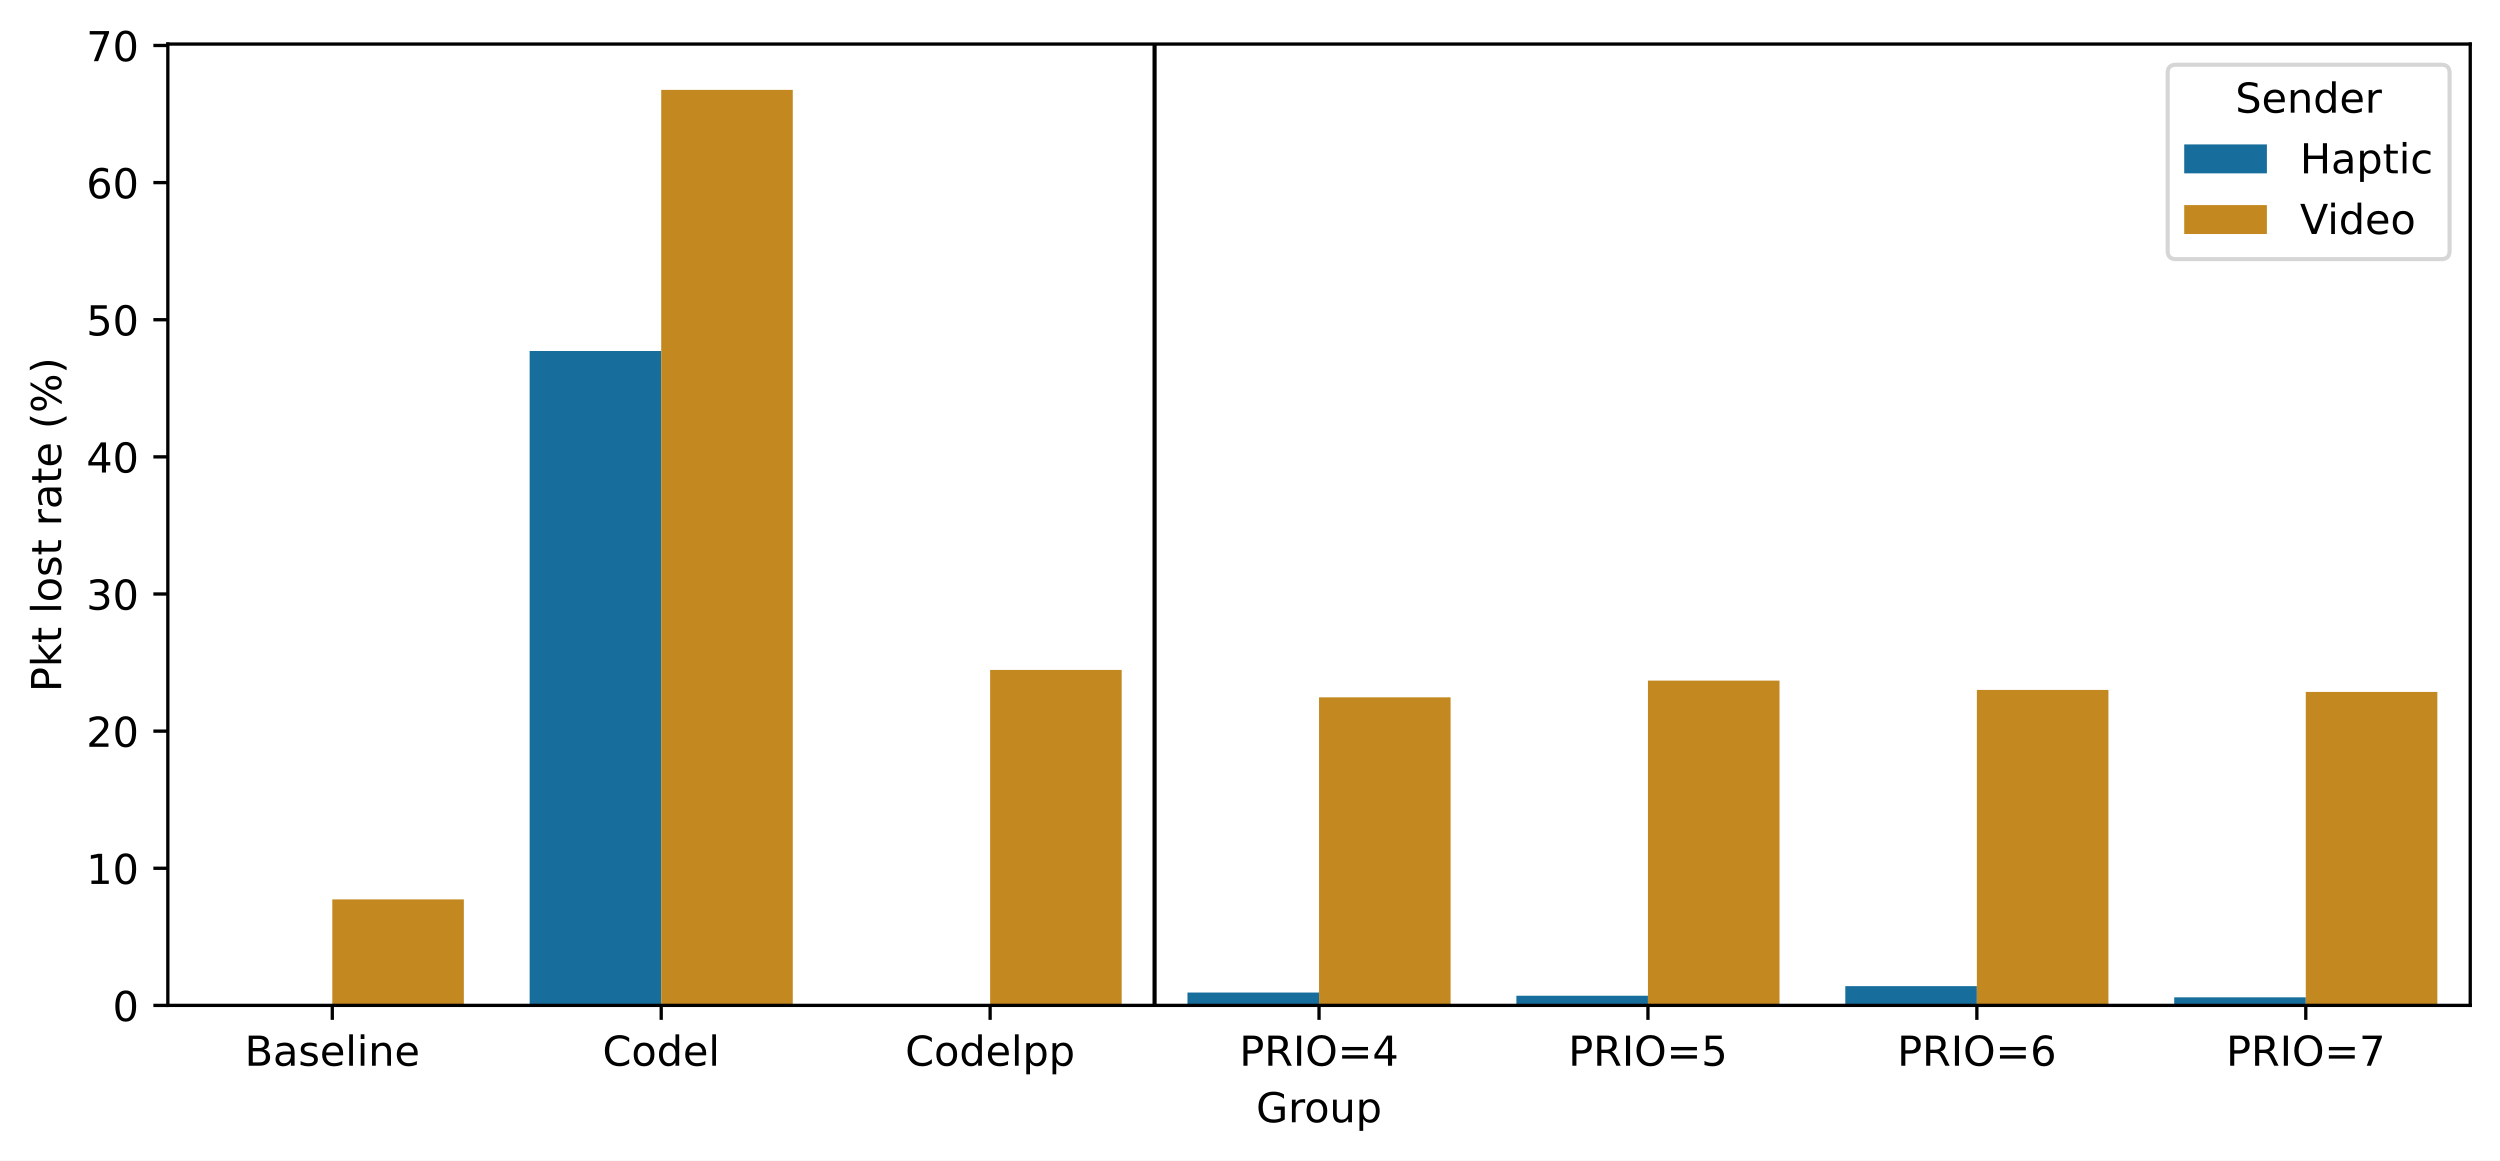
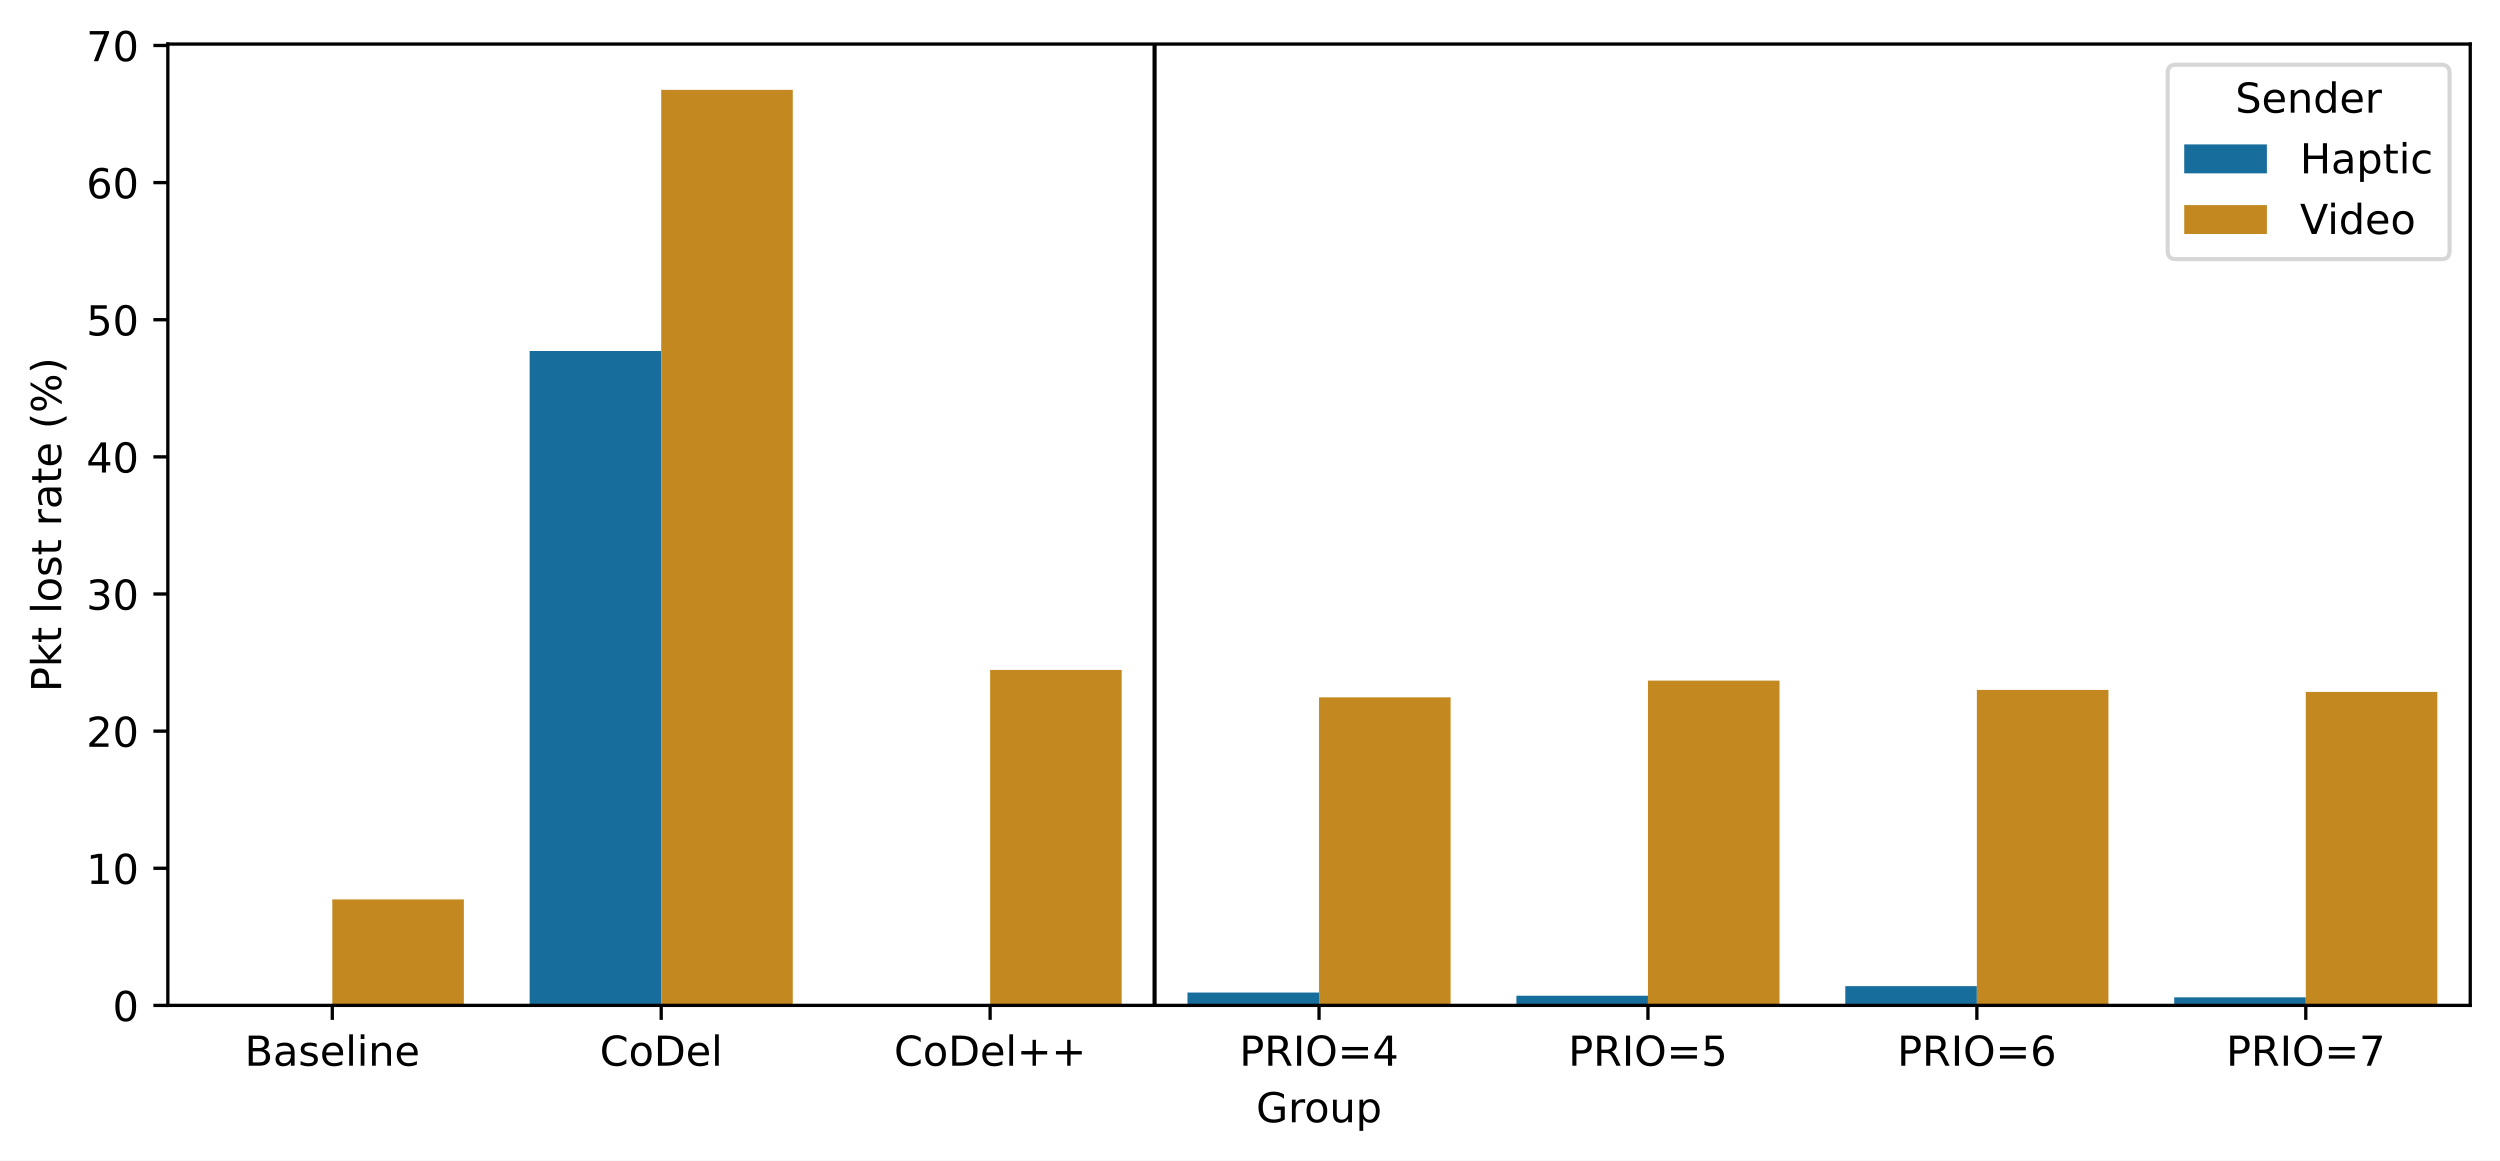
<svg xmlns="http://www.w3.org/2000/svg" xmlns:xlink="http://www.w3.org/1999/xlink" width="604.8pt" height="280.778pt" viewBox="0 0 604.8 280.778" version="1.1">
  <defs>
    <style type="text/css">*{stroke-linejoin: round; stroke-linecap: butt}</style>
  </defs>
  <g id="figure_1">
    <g id="patch_1">
      <path d="M 0 280.778  L 604.8 280.778  L 604.8 0  L 0 0  z " style="fill: #ffffff" />
    </g>
    <g id="axes_1">
      <g id="patch_2">
        <path d="M 40.603 243.222  L 597.6 243.222  L 597.6 10.66  L 40.603 10.66  z " style="fill: #ffffff" />
      </g>
      <g id="patch_3">
-         <path d="M 48.56 243.222  L 80.389 243.222  L 80.389 243.222  L 48.56 243.222  z " clip-path="url(#pc81bc8e329)" style="fill: #176d9c" />
+         <path d="M 48.56 243.222  L 80.389 243.222  L 80.389 243.222  L 48.56 243.222  z " clip-path="url(#p52fc247720)" style="fill: #176d9c" />
      </g>
      <g id="patch_4">
-         <path d="M 128.131 243.222  L 159.96 243.222  L 159.96 84.915  L 128.131 84.915  z " clip-path="url(#pc81bc8e329)" style="fill: #176d9c" />
+         <path d="M 128.131 243.222  L 159.96 243.222  L 159.96 84.915  L 128.131 84.915  z " clip-path="url(#p52fc247720)" style="fill: #176d9c" />
      </g>
      <g id="patch_5">
-         <path d="M 207.702 243.222  L 239.531 243.222  L 239.531 243.222  L 207.702 243.222  z " clip-path="url(#pc81bc8e329)" style="fill: #176d9c" />
+         <path d="M 207.702 243.222  L 239.531 243.222  L 239.531 243.222  L 207.702 243.222  z " clip-path="url(#p52fc247720)" style="fill: #176d9c" />
      </g>
      <g id="patch_6">
-         <path d="M 287.273 243.222  L 319.102 243.222  L 319.102 240.118  L 287.273 240.118  z " clip-path="url(#pc81bc8e329)" style="fill: #176d9c" />
+         <path d="M 287.273 243.222  L 319.102 243.222  L 319.102 240.118  L 287.273 240.118  z " clip-path="url(#p52fc247720)" style="fill: #176d9c" />
      </g>
      <g id="patch_7">
-         <path d="M 366.844 243.222  L 398.673 243.222  L 398.673 240.894  L 366.844 240.894  z " clip-path="url(#pc81bc8e329)" style="fill: #176d9c" />
+         <path d="M 366.844 243.222  L 398.673 243.222  L 398.673 240.894  L 366.844 240.894  z " clip-path="url(#p52fc247720)" style="fill: #176d9c" />
      </g>
      <g id="patch_8">
-         <path d="M 446.415 243.222  L 478.244 243.222  L 478.244 238.566  L 446.415 238.566  z " clip-path="url(#pc81bc8e329)" style="fill: #176d9c" />
+         <path d="M 446.415 243.222  L 478.244 243.222  L 478.244 238.566  L 446.415 238.566  z " clip-path="url(#p52fc247720)" style="fill: #176d9c" />
      </g>
      <g id="patch_9">
-         <path d="M 525.986 243.222  L 557.815 243.222  L 557.815 241.282  L 525.986 241.282  z " clip-path="url(#pc81bc8e329)" style="fill: #176d9c" />
+         <path d="M 525.986 243.222  L 557.815 243.222  L 557.815 241.282  L 525.986 241.282  z " clip-path="url(#p52fc247720)" style="fill: #176d9c" />
      </g>
      <g id="patch_10">
-         <path d="M 80.389 243.222  L 112.217 243.222  L 112.217 217.581  L 80.389 217.581  z " clip-path="url(#pc81bc8e329)" style="fill: #c38820" />
+         <path d="M 80.389 243.222  L 112.217 243.222  L 112.217 217.581  L 80.389 217.581  z " clip-path="url(#p52fc247720)" style="fill: #c38820" />
      </g>
      <g id="patch_11">
-         <path d="M 159.96 243.222  L 191.788 243.222  L 191.788 21.734  L 159.96 21.734  z " clip-path="url(#pc81bc8e329)" style="fill: #c38820" />
+         <path d="M 159.96 243.222  L 191.788 243.222  L 191.788 21.734  L 159.96 21.734  z " clip-path="url(#p52fc247720)" style="fill: #c38820" />
      </g>
      <g id="patch_12">
-         <path d="M 239.531 243.222  L 271.359 243.222  L 271.359 162.063  L 239.531 162.063  z " clip-path="url(#pc81bc8e329)" style="fill: #c38820" />
+         <path d="M 239.531 243.222  L 271.359 243.222  L 271.359 162.063  L 239.531 162.063  z " clip-path="url(#p52fc247720)" style="fill: #c38820" />
      </g>
      <g id="patch_13">
-         <path d="M 319.102 243.222  L 350.93 243.222  L 350.93 168.692  L 319.102 168.692  z " clip-path="url(#pc81bc8e329)" style="fill: #c38820" />
+         <path d="M 319.102 243.222  L 350.93 243.222  L 350.93 168.692  L 319.102 168.692  z " clip-path="url(#p52fc247720)" style="fill: #c38820" />
      </g>
      <g id="patch_14">
-         <path d="M 398.673 243.222  L 430.501 243.222  L 430.501 164.65  L 398.673 164.65  z " clip-path="url(#pc81bc8e329)" style="fill: #c38820" />
+         <path d="M 398.673 243.222  L 430.501 243.222  L 430.501 164.65  L 398.673 164.65  z " clip-path="url(#p52fc247720)" style="fill: #c38820" />
      </g>
      <g id="patch_15">
-         <path d="M 478.244 243.222  L 510.072 243.222  L 510.072 166.914  L 478.244 166.914  z " clip-path="url(#pc81bc8e329)" style="fill: #c38820" />
+         <path d="M 478.244 243.222  L 510.072 243.222  L 510.072 166.914  L 478.244 166.914  z " clip-path="url(#p52fc247720)" style="fill: #c38820" />
      </g>
      <g id="patch_16">
-         <path d="M 557.815 243.222  L 589.643 243.222  L 589.643 167.399  L 557.815 167.399  z " clip-path="url(#pc81bc8e329)" style="fill: #c38820" />
+         <path d="M 557.815 243.222  L 589.643 243.222  L 589.643 167.399  L 557.815 167.399  z " clip-path="url(#p52fc247720)" style="fill: #c38820" />
      </g>
      <g id="matplotlib.axis_1">
        <g id="xtick_1">
          <g id="line2d_1">
            <defs>
-               <path id="me9b551ee35" d="M 0 0  L 0 3.5  " style="stroke: #000000; stroke-width: 0.8" />
-             </defs>
-             <g>
-               <use xlink:href="#me9b551ee35" x="80.389" y="243.222" style="stroke: #000000; stroke-width: 0.8" />
+               <path id="m5965ea7772" d="M 0 0  L 0 3.5  " style="stroke: #000000; stroke-width: 0.8" />
+             </defs>
+             <g>
+               <use xlink:href="#m5965ea7772" x="80.389" y="243.222" style="stroke: #000000; stroke-width: 0.8" />
            </g>
          </g>
          <g id="text_1">
            <g transform="translate(59.1894 257.8201) scale(0.1 -0.1)">
              <defs>
                <path id="DejaVuSans-42" d="M 1259 2228  L 1259 519  L 2272 519  Q 2781 519 3026 730  Q 3272 941 3272 1375  Q 3272 1813 3026 2020  Q 2781 2228 2272 2228  L 1259 2228  z M 1259 4147  L 1259 2741  L 2194 2741  Q 2656 2741 2882 2914  Q 3109 3088 3109 3444  Q 3109 3797 2882 3972  Q 2656 4147 2194 4147  L 1259 4147  z M 628 4666  L 2241 4666  Q 2963 4666 3353 4366  Q 3744 4066 3744 3513  Q 3744 3084 3544 2831  Q 3344 2578 2956 2516  Q 3422 2416 3680 2098  Q 3938 1781 3938 1306  Q 3938 681 3513 340  Q 3088 0 2303 0  L 628 0  L 628 4666  z " transform="scale(0.015625)" />
                <path id="DejaVuSans-61" d="M 2194 1759  Q 1497 1759 1228 1600  Q 959 1441 959 1056  Q 959 750 1161 570  Q 1363 391 1709 391  Q 2188 391 2477 730  Q 2766 1069 2766 1631  L 2766 1759  L 2194 1759  z M 3341 1997  L 3341 0  L 2766 0  L 2766 531  Q 2569 213 2275 61  Q 1981 -91 1556 -91  Q 1019 -91 701 211  Q 384 513 384 1019  Q 384 1609 779 1909  Q 1175 2209 1959 2209  L 2766 2209  L 2766 2266  Q 2766 2663 2505 2880  Q 2244 3097 1772 3097  Q 1472 3097 1187 3025  Q 903 2953 641 2809  L 641 3341  Q 956 3463 1253 3523  Q 1550 3584 1831 3584  Q 2591 3584 2966 3190  Q 3341 2797 3341 1997  z " transform="scale(0.015625)" />
                <path id="DejaVuSans-73" d="M 2834 3397  L 2834 2853  Q 2591 2978 2328 3040  Q 2066 3103 1784 3103  Q 1356 3103 1142 2972  Q 928 2841 928 2578  Q 928 2378 1081 2264  Q 1234 2150 1697 2047  L 1894 2003  Q 2506 1872 2764 1633  Q 3022 1394 3022 966  Q 3022 478 2636 193  Q 2250 -91 1575 -91  Q 1294 -91 989 -36  Q 684 19 347 128  L 347 722  Q 666 556 975 473  Q 1284 391 1588 391  Q 1994 391 2212 530  Q 2431 669 2431 922  Q 2431 1156 2273 1281  Q 2116 1406 1581 1522  L 1381 1569  Q 847 1681 609 1914  Q 372 2147 372 2553  Q 372 3047 722 3315  Q 1072 3584 1716 3584  Q 2034 3584 2315 3537  Q 2597 3491 2834 3397  z " transform="scale(0.015625)" />
                <path id="DejaVuSans-65" d="M 3597 1894  L 3597 1613  L 953 1613  Q 991 1019 1311 708  Q 1631 397 2203 397  Q 2534 397 2845 478  Q 3156 559 3463 722  L 3463 178  Q 3153 47 2828 -22  Q 2503 -91 2169 -91  Q 1331 -91 842 396  Q 353 884 353 1716  Q 353 2575 817 3079  Q 1281 3584 2069 3584  Q 2775 3584 3186 3129  Q 3597 2675 3597 1894  z M 3022 2063  Q 3016 2534 2758 2815  Q 2500 3097 2075 3097  Q 1594 3097 1305 2825  Q 1016 2553 972 2059  L 3022 2063  z " transform="scale(0.015625)" />
                <path id="DejaVuSans-6c" d="M 603 4863  L 1178 4863  L 1178 0  L 603 0  L 603 4863  z " transform="scale(0.015625)" />
                <path id="DejaVuSans-69" d="M 603 3500  L 1178 3500  L 1178 0  L 603 0  L 603 3500  z M 603 4863  L 1178 4863  L 1178 4134  L 603 4134  L 603 4863  z " transform="scale(0.015625)" />
                <path id="DejaVuSans-6e" d="M 3513 2113  L 3513 0  L 2938 0  L 2938 2094  Q 2938 2591 2744 2837  Q 2550 3084 2163 3084  Q 1697 3084 1428 2787  Q 1159 2491 1159 1978  L 1159 0  L 581 0  L 581 3500  L 1159 3500  L 1159 2956  Q 1366 3272 1645 3428  Q 1925 3584 2291 3584  Q 2894 3584 3203 3211  Q 3513 2838 3513 2113  z " transform="scale(0.015625)" />
              </defs>
              <use xlink:href="#DejaVuSans-42" />
              <use xlink:href="#DejaVuSans-61" x="68.604" />
              <use xlink:href="#DejaVuSans-73" x="129.883" />
              <use xlink:href="#DejaVuSans-65" x="181.982" />
              <use xlink:href="#DejaVuSans-6c" x="243.506" />
              <use xlink:href="#DejaVuSans-69" x="271.289" />
              <use xlink:href="#DejaVuSans-6e" x="299.072" />
              <use xlink:href="#DejaVuSans-65" x="362.451" />
            </g>
          </g>
        </g>
        <g id="xtick_2">
          <g id="line2d_2">
            <g>
-               <use xlink:href="#me9b551ee35" x="159.96" y="243.222" style="stroke: #000000; stroke-width: 0.8" />
+               <use xlink:href="#m5965ea7772" x="159.96" y="243.222" style="stroke: #000000; stroke-width: 0.8" />
            </g>
          </g>
          <g id="text_2">
-             <g transform="translate(145.769 257.8201) scale(0.1 -0.1)">
+             <g transform="translate(145.0932 257.8201) scale(0.1 -0.1)">
              <defs>
                <path id="DejaVuSans-43" d="M 4122 4306  L 4122 3641  Q 3803 3938 3442 4084  Q 3081 4231 2675 4231  Q 1875 4231 1450 3742  Q 1025 3253 1025 2328  Q 1025 1406 1450 917  Q 1875 428 2675 428  Q 3081 428 3442 575  Q 3803 722 4122 1019  L 4122 359  Q 3791 134 3420 21  Q 3050 -91 2638 -91  Q 1578 -91 968 557  Q 359 1206 359 2328  Q 359 3453 968 4101  Q 1578 4750 2638 4750  Q 3056 4750 3426 4639  Q 3797 4528 4122 4306  z " transform="scale(0.015625)" />
                <path id="DejaVuSans-6f" d="M 1959 3097  Q 1497 3097 1228 2736  Q 959 2375 959 1747  Q 959 1119 1226 758  Q 1494 397 1959 397  Q 2419 397 2687 759  Q 2956 1122 2956 1747  Q 2956 2369 2687 2733  Q 2419 3097 1959 3097  z M 1959 3584  Q 2709 3584 3137 3096  Q 3566 2609 3566 1747  Q 3566 888 3137 398  Q 2709 -91 1959 -91  Q 1206 -91 779 398  Q 353 888 353 1747  Q 353 2609 779 3096  Q 1206 3584 1959 3584  z " transform="scale(0.015625)" />
-                 <path id="DejaVuSans-64" d="M 2906 2969  L 2906 4863  L 3481 4863  L 3481 0  L 2906 0  L 2906 525  Q 2725 213 2448 61  Q 2172 -91 1784 -91  Q 1150 -91 751 415  Q 353 922 353 1747  Q 353 2572 751 3078  Q 1150 3584 1784 3584  Q 2172 3584 2448 3432  Q 2725 3281 2906 2969  z M 947 1747  Q 947 1113 1208 752  Q 1469 391 1925 391  Q 2381 391 2643 752  Q 2906 1113 2906 1747  Q 2906 2381 2643 2742  Q 2381 3103 1925 3103  Q 1469 3103 1208 2742  Q 947 2381 947 1747  z " transform="scale(0.015625)" />
+                 <path id="DejaVuSans-44" d="M 1259 4147  L 1259 519  L 2022 519  Q 2988 519 3436 956  Q 3884 1394 3884 2338  Q 3884 3275 3436 3711  Q 2988 4147 2022 4147  L 1259 4147  z M 628 4666  L 1925 4666  Q 3281 4666 3915 4102  Q 4550 3538 4550 2338  Q 4550 1131 3912 565  Q 3275 0 1925 0  L 628 0  L 628 4666  z " transform="scale(0.015625)" />
              </defs>
              <use xlink:href="#DejaVuSans-43" />
              <use xlink:href="#DejaVuSans-6f" x="69.824" />
-               <use xlink:href="#DejaVuSans-64" x="131.006" />
-               <use xlink:href="#DejaVuSans-65" x="194.482" />
-               <use xlink:href="#DejaVuSans-6c" x="256.006" />
+               <use xlink:href="#DejaVuSans-44" x="131.006" />
+               <use xlink:href="#DejaVuSans-65" x="208.008" />
+               <use xlink:href="#DejaVuSans-6c" x="269.531" />
            </g>
          </g>
        </g>
        <g id="xtick_3">
          <g id="line2d_3">
            <g>
-               <use xlink:href="#me9b551ee35" x="239.531" y="243.222" style="stroke: #000000; stroke-width: 0.8" />
+               <use xlink:href="#m5965ea7772" x="239.531" y="243.222" style="stroke: #000000; stroke-width: 0.8" />
            </g>
          </g>
          <g id="text_3">
-             <g transform="translate(218.9915 257.8201) scale(0.1 -0.1)">
-               <defs>
-                 <path id="DejaVuSans-70" d="M 1159 525  L 1159 -1331  L 581 -1331  L 581 3500  L 1159 3500  L 1159 2969  Q 1341 3281 1617 3432  Q 1894 3584 2278 3584  Q 2916 3584 3314 3078  Q 3713 2572 3713 1747  Q 3713 922 3314 415  Q 2916 -91 2278 -91  Q 1894 -91 1617 61  Q 1341 213 1159 525  z M 3116 1747  Q 3116 2381 2855 2742  Q 2594 3103 2138 3103  Q 1681 3103 1420 2742  Q 1159 2381 1159 1747  Q 1159 1113 1420 752  Q 1681 391 2138 391  Q 2594 391 2855 752  Q 3116 1113 3116 1747  z " transform="scale(0.015625)" />
+             <g transform="translate(216.2845 257.8201) scale(0.1 -0.1)">
+               <defs>
+                 <path id="DejaVuSans-2b" d="M 2944 4013  L 2944 2272  L 4684 2272  L 4684 1741  L 2944 1741  L 2944 0  L 2419 0  L 2419 1741  L 678 1741  L 678 2272  L 2419 2272  L 2419 4013  L 2944 4013  z " transform="scale(0.015625)" />
              </defs>
              <use xlink:href="#DejaVuSans-43" />
              <use xlink:href="#DejaVuSans-6f" x="69.824" />
-               <use xlink:href="#DejaVuSans-64" x="131.006" />
-               <use xlink:href="#DejaVuSans-65" x="194.482" />
-               <use xlink:href="#DejaVuSans-6c" x="256.006" />
-               <use xlink:href="#DejaVuSans-70" x="283.789" />
-               <use xlink:href="#DejaVuSans-70" x="347.266" />
+               <use xlink:href="#DejaVuSans-44" x="131.006" />
+               <use xlink:href="#DejaVuSans-65" x="208.008" />
+               <use xlink:href="#DejaVuSans-6c" x="269.531" />
+               <use xlink:href="#DejaVuSans-2b" x="297.314" />
+               <use xlink:href="#DejaVuSans-2b" x="381.104" />
            </g>
          </g>
        </g>
        <g id="xtick_4">
          <g id="line2d_4">
            <g>
-               <use xlink:href="#me9b551ee35" x="319.102" y="243.222" style="stroke: #000000; stroke-width: 0.8" />
+               <use xlink:href="#m5965ea7772" x="319.102" y="243.222" style="stroke: #000000; stroke-width: 0.8" />
            </g>
          </g>
          <g id="text_4">
            <g transform="translate(299.8305 257.8201) scale(0.1 -0.1)">
              <defs>
                <path id="DejaVuSans-50" d="M 1259 4147  L 1259 2394  L 2053 2394  Q 2494 2394 2734 2622  Q 2975 2850 2975 3272  Q 2975 3691 2734 3919  Q 2494 4147 2053 4147  L 1259 4147  z M 628 4666  L 2053 4666  Q 2838 4666 3239 4311  Q 3641 3956 3641 3272  Q 3641 2581 3239 2228  Q 2838 1875 2053 1875  L 1259 1875  L 1259 0  L 628 0  L 628 4666  z " transform="scale(0.015625)" />
                <path id="DejaVuSans-52" d="M 2841 2188  Q 3044 2119 3236 1894  Q 3428 1669 3622 1275  L 4263 0  L 3584 0  L 2988 1197  Q 2756 1666 2539 1819  Q 2322 1972 1947 1972  L 1259 1972  L 1259 0  L 628 0  L 628 4666  L 2053 4666  Q 2853 4666 3247 4331  Q 3641 3997 3641 3322  Q 3641 2881 3436 2590  Q 3231 2300 2841 2188  z M 1259 4147  L 1259 2491  L 2053 2491  Q 2509 2491 2742 2702  Q 2975 2913 2975 3322  Q 2975 3731 2742 3939  Q 2509 4147 2053 4147  L 1259 4147  z " transform="scale(0.015625)" />
                <path id="DejaVuSans-49" d="M 628 4666  L 1259 4666  L 1259 0  L 628 0  L 628 4666  z " transform="scale(0.015625)" />
                <path id="DejaVuSans-4f" d="M 2522 4238  Q 1834 4238 1429 3725  Q 1025 3213 1025 2328  Q 1025 1447 1429 934  Q 1834 422 2522 422  Q 3209 422 3611 934  Q 4013 1447 4013 2328  Q 4013 3213 3611 3725  Q 3209 4238 2522 4238  z M 2522 4750  Q 3503 4750 4090 4092  Q 4678 3434 4678 2328  Q 4678 1225 4090 567  Q 3503 -91 2522 -91  Q 1538 -91 948 565  Q 359 1222 359 2328  Q 359 3434 948 4092  Q 1538 4750 2522 4750  z " transform="scale(0.015625)" />
                <path id="DejaVuSans-3d" d="M 678 2906  L 4684 2906  L 4684 2381  L 678 2381  L 678 2906  z M 678 1631  L 4684 1631  L 4684 1100  L 678 1100  L 678 1631  z " transform="scale(0.015625)" />
                <path id="DejaVuSans-34" d="M 2419 4116  L 825 1625  L 2419 1625  L 2419 4116  z M 2253 4666  L 3047 4666  L 3047 1625  L 3713 1625  L 3713 1100  L 3047 1100  L 3047 0  L 2419 0  L 2419 1100  L 313 1100  L 313 1709  L 2253 4666  z " transform="scale(0.015625)" />
              </defs>
              <use xlink:href="#DejaVuSans-50" />
              <use xlink:href="#DejaVuSans-52" x="60.303" />
              <use xlink:href="#DejaVuSans-49" x="129.785" />
              <use xlink:href="#DejaVuSans-4f" x="159.277" />
              <use xlink:href="#DejaVuSans-3d" x="237.988" />
              <use xlink:href="#DejaVuSans-34" x="321.777" />
            </g>
          </g>
        </g>
        <g id="xtick_5">
          <g id="line2d_5">
            <g>
-               <use xlink:href="#me9b551ee35" x="398.673" y="243.222" style="stroke: #000000; stroke-width: 0.8" />
+               <use xlink:href="#m5965ea7772" x="398.673" y="243.222" style="stroke: #000000; stroke-width: 0.8" />
            </g>
          </g>
          <g id="text_5">
            <g transform="translate(379.4015 257.8201) scale(0.1 -0.1)">
              <defs>
                <path id="DejaVuSans-35" d="M 691 4666  L 3169 4666  L 3169 4134  L 1269 4134  L 1269 2991  Q 1406 3038 1543 3061  Q 1681 3084 1819 3084  Q 2600 3084 3056 2656  Q 3513 2228 3513 1497  Q 3513 744 3044 326  Q 2575 -91 1722 -91  Q 1428 -91 1123 -41  Q 819 9 494 109  L 494 744  Q 775 591 1075 516  Q 1375 441 1709 441  Q 2250 441 2565 725  Q 2881 1009 2881 1497  Q 2881 1984 2565 2268  Q 2250 2553 1709 2553  Q 1456 2553 1204 2497  Q 953 2441 691 2322  L 691 4666  z " transform="scale(0.015625)" />
              </defs>
              <use xlink:href="#DejaVuSans-50" />
              <use xlink:href="#DejaVuSans-52" x="60.303" />
              <use xlink:href="#DejaVuSans-49" x="129.785" />
              <use xlink:href="#DejaVuSans-4f" x="159.277" />
              <use xlink:href="#DejaVuSans-3d" x="237.988" />
              <use xlink:href="#DejaVuSans-35" x="321.777" />
            </g>
          </g>
        </g>
        <g id="xtick_6">
          <g id="line2d_6">
            <g>
-               <use xlink:href="#me9b551ee35" x="478.244" y="243.222" style="stroke: #000000; stroke-width: 0.8" />
+               <use xlink:href="#m5965ea7772" x="478.244" y="243.222" style="stroke: #000000; stroke-width: 0.8" />
            </g>
          </g>
          <g id="text_6">
            <g transform="translate(458.9724 257.8201) scale(0.1 -0.1)">
              <defs>
                <path id="DejaVuSans-36" d="M 2113 2584  Q 1688 2584 1439 2293  Q 1191 2003 1191 1497  Q 1191 994 1439 701  Q 1688 409 2113 409  Q 2538 409 2786 701  Q 3034 994 3034 1497  Q 3034 2003 2786 2293  Q 2538 2584 2113 2584  z M 3366 4563  L 3366 3988  Q 3128 4100 2886 4159  Q 2644 4219 2406 4219  Q 1781 4219 1451 3797  Q 1122 3375 1075 2522  Q 1259 2794 1537 2939  Q 1816 3084 2150 3084  Q 2853 3084 3261 2657  Q 3669 2231 3669 1497  Q 3669 778 3244 343  Q 2819 -91 2113 -91  Q 1303 -91 875 529  Q 447 1150 447 2328  Q 447 3434 972 4092  Q 1497 4750 2381 4750  Q 2619 4750 2861 4703  Q 3103 4656 3366 4563  z " transform="scale(0.015625)" />
              </defs>
              <use xlink:href="#DejaVuSans-50" />
              <use xlink:href="#DejaVuSans-52" x="60.303" />
              <use xlink:href="#DejaVuSans-49" x="129.785" />
              <use xlink:href="#DejaVuSans-4f" x="159.277" />
              <use xlink:href="#DejaVuSans-3d" x="237.988" />
              <use xlink:href="#DejaVuSans-36" x="321.777" />
            </g>
          </g>
        </g>
        <g id="xtick_7">
          <g id="line2d_7">
            <g>
-               <use xlink:href="#me9b551ee35" x="557.815" y="243.222" style="stroke: #000000; stroke-width: 0.8" />
+               <use xlink:href="#m5965ea7772" x="557.815" y="243.222" style="stroke: #000000; stroke-width: 0.8" />
            </g>
          </g>
          <g id="text_7">
            <g transform="translate(538.5434 257.8201) scale(0.1 -0.1)">
              <defs>
                <path id="DejaVuSans-37" d="M 525 4666  L 3525 4666  L 3525 4397  L 1831 0  L 1172 0  L 2766 4134  L 525 4134  L 525 4666  z " transform="scale(0.015625)" />
              </defs>
              <use xlink:href="#DejaVuSans-50" />
              <use xlink:href="#DejaVuSans-52" x="60.303" />
              <use xlink:href="#DejaVuSans-49" x="129.785" />
              <use xlink:href="#DejaVuSans-4f" x="159.277" />
              <use xlink:href="#DejaVuSans-3d" x="237.988" />
              <use xlink:href="#DejaVuSans-37" x="321.777" />
            </g>
          </g>
        </g>
        <g id="text_8">
          <g transform="translate(303.882 271.4982) scale(0.1 -0.1)">
            <defs>
              <path id="DejaVuSans-47" d="M 3809 666  L 3809 1919  L 2778 1919  L 2778 2438  L 4434 2438  L 4434 434  Q 4069 175 3628 42  Q 3188 -91 2688 -91  Q 1594 -91 976 548  Q 359 1188 359 2328  Q 359 3472 976 4111  Q 1594 4750 2688 4750  Q 3144 4750 3555 4637  Q 3966 4525 4313 4306  L 4313 3634  Q 3963 3931 3569 4081  Q 3175 4231 2741 4231  Q 1884 4231 1454 3753  Q 1025 3275 1025 2328  Q 1025 1384 1454 906  Q 1884 428 2741 428  Q 3075 428 3337 486  Q 3600 544 3809 666  z " transform="scale(0.015625)" />
              <path id="DejaVuSans-72" d="M 2631 2963  Q 2534 3019 2420 3045  Q 2306 3072 2169 3072  Q 1681 3072 1420 2755  Q 1159 2438 1159 1844  L 1159 0  L 581 0  L 581 3500  L 1159 3500  L 1159 2956  Q 1341 3275 1631 3429  Q 1922 3584 2338 3584  Q 2397 3584 2469 3576  Q 2541 3569 2628 3553  L 2631 2963  z " transform="scale(0.015625)" />
              <path id="DejaVuSans-75" d="M 544 1381  L 544 3500  L 1119 3500  L 1119 1403  Q 1119 906 1312 657  Q 1506 409 1894 409  Q 2359 409 2629 706  Q 2900 1003 2900 1516  L 2900 3500  L 3475 3500  L 3475 0  L 2900 0  L 2900 538  Q 2691 219 2414 64  Q 2138 -91 1772 -91  Q 1169 -91 856 284  Q 544 659 544 1381  z M 1991 3584  L 1991 3584  z " transform="scale(0.015625)" />
+               <path id="DejaVuSans-70" d="M 1159 525  L 1159 -1331  L 581 -1331  L 581 3500  L 1159 3500  L 1159 2969  Q 1341 3281 1617 3432  Q 1894 3584 2278 3584  Q 2916 3584 3314 3078  Q 3713 2572 3713 1747  Q 3713 922 3314 415  Q 2916 -91 2278 -91  Q 1894 -91 1617 61  Q 1341 213 1159 525  z M 3116 1747  Q 3116 2381 2855 2742  Q 2594 3103 2138 3103  Q 1681 3103 1420 2742  Q 1159 2381 1159 1747  Q 1159 1113 1420 752  Q 1681 391 2138 391  Q 2594 391 2855 752  Q 3116 1113 3116 1747  z " transform="scale(0.015625)" />
            </defs>
            <use xlink:href="#DejaVuSans-47" />
            <use xlink:href="#DejaVuSans-72" x="77.49" />
            <use xlink:href="#DejaVuSans-6f" x="116.354" />
            <use xlink:href="#DejaVuSans-75" x="177.535" />
            <use xlink:href="#DejaVuSans-70" x="240.914" />
          </g>
        </g>
      </g>
      <g id="matplotlib.axis_2">
        <g id="ytick_1">
          <g id="line2d_8">
            <defs>
-               <path id="mdddd97b0f0" d="M 0 0  L -3.5 0  " style="stroke: #000000; stroke-width: 0.8" />
-             </defs>
-             <g>
-               <use xlink:href="#mdddd97b0f0" x="40.603" y="243.222" style="stroke: #000000; stroke-width: 0.8" />
+               <path id="m8e900d3234" d="M 0 0  L -3.5 0  " style="stroke: #000000; stroke-width: 0.8" />
+             </defs>
+             <g>
+               <use xlink:href="#m8e900d3234" x="40.603" y="243.222" style="stroke: #000000; stroke-width: 0.8" />
            </g>
          </g>
          <g id="text_9">
            <g transform="translate(27.24063 247.0209) scale(0.1 -0.1)">
              <defs>
                <path id="DejaVuSans-30" d="M 2034 4250  Q 1547 4250 1301 3770  Q 1056 3291 1056 2328  Q 1056 1369 1301 889  Q 1547 409 2034 409  Q 2525 409 2770 889  Q 3016 1369 3016 2328  Q 3016 3291 2770 3770  Q 2525 4250 2034 4250  z M 2034 4750  Q 2819 4750 3233 4129  Q 3647 3509 3647 2328  Q 3647 1150 3233 529  Q 2819 -91 2034 -91  Q 1250 -91 836 529  Q 422 1150 422 2328  Q 422 3509 836 4129  Q 1250 4750 2034 4750  z " transform="scale(0.015625)" />
              </defs>
              <use xlink:href="#DejaVuSans-30" />
            </g>
          </g>
        </g>
        <g id="ytick_2">
          <g id="line2d_9">
            <g>
-               <use xlink:href="#mdddd97b0f0" x="40.603" y="210.047" style="stroke: #000000; stroke-width: 0.8" />
+               <use xlink:href="#m8e900d3234" x="40.603" y="210.047" style="stroke: #000000; stroke-width: 0.8" />
            </g>
          </g>
          <g id="text_10">
            <g transform="translate(20.87813 213.8463) scale(0.1 -0.1)">
              <defs>
                <path id="DejaVuSans-31" d="M 794 531  L 1825 531  L 1825 4091  L 703 3866  L 703 4441  L 1819 4666  L 2450 4666  L 2450 531  L 3481 531  L 3481 0  L 794 0  L 794 531  z " transform="scale(0.015625)" />
              </defs>
              <use xlink:href="#DejaVuSans-31" />
              <use xlink:href="#DejaVuSans-30" x="63.623" />
            </g>
          </g>
        </g>
        <g id="ytick_3">
          <g id="line2d_10">
            <g>
-               <use xlink:href="#mdddd97b0f0" x="40.603" y="176.872" style="stroke: #000000; stroke-width: 0.8" />
+               <use xlink:href="#m8e900d3234" x="40.603" y="176.872" style="stroke: #000000; stroke-width: 0.8" />
            </g>
          </g>
          <g id="text_11">
            <g transform="translate(20.87813 180.6716) scale(0.1 -0.1)">
              <defs>
                <path id="DejaVuSans-32" d="M 1228 531  L 3431 531  L 3431 0  L 469 0  L 469 531  Q 828 903 1448 1529  Q 2069 2156 2228 2338  Q 2531 2678 2651 2914  Q 2772 3150 2772 3378  Q 2772 3750 2511 3984  Q 2250 4219 1831 4219  Q 1534 4219 1204 4116  Q 875 4013 500 3803  L 500 4441  Q 881 4594 1212 4672  Q 1544 4750 1819 4750  Q 2544 4750 2975 4387  Q 3406 4025 3406 3419  Q 3406 3131 3298 2873  Q 3191 2616 2906 2266  Q 2828 2175 2409 1742  Q 1991 1309 1228 531  z " transform="scale(0.015625)" />
              </defs>
              <use xlink:href="#DejaVuSans-32" />
              <use xlink:href="#DejaVuSans-30" x="63.623" />
            </g>
          </g>
        </g>
        <g id="ytick_4">
          <g id="line2d_11">
            <g>
-               <use xlink:href="#mdddd97b0f0" x="40.603" y="143.698" style="stroke: #000000; stroke-width: 0.8" />
+               <use xlink:href="#m8e900d3234" x="40.603" y="143.698" style="stroke: #000000; stroke-width: 0.8" />
            </g>
          </g>
          <g id="text_12">
            <g transform="translate(20.87813 147.497) scale(0.1 -0.1)">
              <defs>
                <path id="DejaVuSans-33" d="M 2597 2516  Q 3050 2419 3304 2112  Q 3559 1806 3559 1356  Q 3559 666 3084 287  Q 2609 -91 1734 -91  Q 1441 -91 1130 -33  Q 819 25 488 141  L 488 750  Q 750 597 1062 519  Q 1375 441 1716 441  Q 2309 441 2620 675  Q 2931 909 2931 1356  Q 2931 1769 2642 2001  Q 2353 2234 1838 2234  L 1294 2234  L 1294 2753  L 1863 2753  Q 2328 2753 2575 2939  Q 2822 3125 2822 3475  Q 2822 3834 2567 4026  Q 2313 4219 1838 4219  Q 1578 4219 1281 4162  Q 984 4106 628 3988  L 628 4550  Q 988 4650 1302 4700  Q 1616 4750 1894 4750  Q 2613 4750 3031 4423  Q 3450 4097 3450 3541  Q 3450 3153 3228 2886  Q 3006 2619 2597 2516  z " transform="scale(0.015625)" />
              </defs>
              <use xlink:href="#DejaVuSans-33" />
              <use xlink:href="#DejaVuSans-30" x="63.623" />
            </g>
          </g>
        </g>
        <g id="ytick_5">
          <g id="line2d_12">
            <g>
-               <use xlink:href="#mdddd97b0f0" x="40.603" y="110.523" style="stroke: #000000; stroke-width: 0.8" />
+               <use xlink:href="#m8e900d3234" x="40.603" y="110.523" style="stroke: #000000; stroke-width: 0.8" />
            </g>
          </g>
          <g id="text_13">
            <g transform="translate(20.87813 114.3223) scale(0.1 -0.1)">
              <use xlink:href="#DejaVuSans-34" />
              <use xlink:href="#DejaVuSans-30" x="63.623" />
            </g>
          </g>
        </g>
        <g id="ytick_6">
          <g id="line2d_13">
            <g>
-               <use xlink:href="#mdddd97b0f0" x="40.603" y="77.348" style="stroke: #000000; stroke-width: 0.8" />
+               <use xlink:href="#m8e900d3234" x="40.603" y="77.348" style="stroke: #000000; stroke-width: 0.8" />
            </g>
          </g>
          <g id="text_14">
            <g transform="translate(20.87813 81.14771) scale(0.1 -0.1)">
              <use xlink:href="#DejaVuSans-35" />
              <use xlink:href="#DejaVuSans-30" x="63.623" />
            </g>
          </g>
        </g>
        <g id="ytick_7">
          <g id="line2d_14">
            <g>
-               <use xlink:href="#mdddd97b0f0" x="40.603" y="44.174" style="stroke: #000000; stroke-width: 0.8" />
+               <use xlink:href="#m8e900d3234" x="40.603" y="44.174" style="stroke: #000000; stroke-width: 0.8" />
            </g>
          </g>
          <g id="text_15">
            <g transform="translate(20.87813 47.97307) scale(0.1 -0.1)">
              <use xlink:href="#DejaVuSans-36" />
              <use xlink:href="#DejaVuSans-30" x="63.623" />
            </g>
          </g>
        </g>
        <g id="ytick_8">
          <g id="line2d_15">
            <g>
-               <use xlink:href="#mdddd97b0f0" x="40.603" y="10.999" style="stroke: #000000; stroke-width: 0.8" />
+               <use xlink:href="#m8e900d3234" x="40.603" y="10.999" style="stroke: #000000; stroke-width: 0.8" />
            </g>
          </g>
          <g id="text_16">
            <g transform="translate(20.87813 14.79844) scale(0.1 -0.1)">
              <use xlink:href="#DejaVuSans-37" />
              <use xlink:href="#DejaVuSans-30" x="63.623" />
            </g>
          </g>
        </g>
        <g id="text_17">
          <g transform="translate(14.79844 167.4001) rotate(-90) scale(0.1 -0.1)">
            <defs>
              <path id="DejaVuSans-6b" d="M 581 4863  L 1159 4863  L 1159 1991  L 2875 3500  L 3609 3500  L 1753 1863  L 3688 0  L 2938 0  L 1159 1709  L 1159 0  L 581 0  L 581 4863  z " transform="scale(0.015625)" />
              <path id="DejaVuSans-74" d="M 1172 4494  L 1172 3500  L 2356 3500  L 2356 3053  L 1172 3053  L 1172 1153  Q 1172 725 1289 603  Q 1406 481 1766 481  L 2356 481  L 2356 0  L 1766 0  Q 1100 0 847 248  Q 594 497 594 1153  L 594 3053  L 172 3053  L 172 3500  L 594 3500  L 594 4494  L 1172 4494  z " transform="scale(0.015625)" />
              <path id="DejaVuSans-20" transform="scale(0.015625)" />
              <path id="DejaVuSans-28" d="M 1984 4856  Q 1566 4138 1362 3434  Q 1159 2731 1159 2009  Q 1159 1288 1364 580  Q 1569 -128 1984 -844  L 1484 -844  Q 1016 -109 783 600  Q 550 1309 550 2009  Q 550 2706 781 3412  Q 1013 4119 1484 4856  L 1984 4856  z " transform="scale(0.015625)" />
              <path id="DejaVuSans-25" d="M 4653 2053  Q 4381 2053 4226 1822  Q 4072 1591 4072 1178  Q 4072 772 4226 539  Q 4381 306 4653 306  Q 4919 306 5073 539  Q 5228 772 5228 1178  Q 5228 1588 5073 1820  Q 4919 2053 4653 2053  z M 4653 2450  Q 5147 2450 5437 2106  Q 5728 1763 5728 1178  Q 5728 594 5436 251  Q 5144 -91 4653 -91  Q 4153 -91 3862 251  Q 3572 594 3572 1178  Q 3572 1766 3864 2108  Q 4156 2450 4653 2450  z M 1428 4353  Q 1159 4353 1004 4120  Q 850 3888 850 3481  Q 850 3069 1003 2837  Q 1156 2606 1428 2606  Q 1700 2606 1854 2837  Q 2009 3069 2009 3481  Q 2009 3884 1853 4118  Q 1697 4353 1428 4353  z M 4250 4750  L 4750 4750  L 1831 -91  L 1331 -91  L 4250 4750  z M 1428 4750  Q 1922 4750 2215 4408  Q 2509 4066 2509 3481  Q 2509 2891 2217 2550  Q 1925 2209 1428 2209  Q 931 2209 642 2551  Q 353 2894 353 3481  Q 353 4063 643 4406  Q 934 4750 1428 4750  z " transform="scale(0.015625)" />
              <path id="DejaVuSans-29" d="M 513 4856  L 1013 4856  Q 1481 4119 1714 3412  Q 1947 2706 1947 2009  Q 1947 1309 1714 600  Q 1481 -109 1013 -844  L 513 -844  Q 928 -128 1133 580  Q 1338 1288 1338 2009  Q 1338 2731 1133 3434  Q 928 4138 513 4856  z " transform="scale(0.015625)" />
            </defs>
            <use xlink:href="#DejaVuSans-50" />
            <use xlink:href="#DejaVuSans-6b" x="60.303" />
            <use xlink:href="#DejaVuSans-74" x="118.213" />
            <use xlink:href="#DejaVuSans-20" x="157.422" />
            <use xlink:href="#DejaVuSans-6c" x="189.209" />
            <use xlink:href="#DejaVuSans-6f" x="216.992" />
            <use xlink:href="#DejaVuSans-73" x="278.174" />
            <use xlink:href="#DejaVuSans-74" x="330.273" />
            <use xlink:href="#DejaVuSans-20" x="369.482" />
            <use xlink:href="#DejaVuSans-72" x="401.27" />
            <use xlink:href="#DejaVuSans-61" x="442.383" />
            <use xlink:href="#DejaVuSans-74" x="503.662" />
            <use xlink:href="#DejaVuSans-65" x="542.871" />
            <use xlink:href="#DejaVuSans-20" x="604.395" />
            <use xlink:href="#DejaVuSans-28" x="636.182" />
            <use xlink:href="#DejaVuSans-25" x="675.195" />
            <use xlink:href="#DejaVuSans-29" x="770.215" />
          </g>
        </g>
      </g>
      <g id="line2d_16">
-         <path clip-path="url(#pc81bc8e329)" style="fill: none; stroke: #424242; stroke-width: 2.7; stroke-linecap: square" />
+         <path clip-path="url(#p52fc247720)" style="fill: none; stroke: #424242; stroke-width: 2.7; stroke-linecap: square" />
      </g>
      <g id="line2d_17">
-         <path clip-path="url(#pc81bc8e329)" style="fill: none; stroke: #424242; stroke-width: 2.7; stroke-linecap: square" />
+         <path clip-path="url(#p52fc247720)" style="fill: none; stroke: #424242; stroke-width: 2.7; stroke-linecap: square" />
      </g>
      <g id="line2d_18">
-         <path clip-path="url(#pc81bc8e329)" style="fill: none; stroke: #424242; stroke-width: 2.7; stroke-linecap: square" />
+         <path clip-path="url(#p52fc247720)" style="fill: none; stroke: #424242; stroke-width: 2.7; stroke-linecap: square" />
      </g>
      <g id="line2d_19">
-         <path clip-path="url(#pc81bc8e329)" style="fill: none; stroke: #424242; stroke-width: 2.7; stroke-linecap: square" />
+         <path clip-path="url(#p52fc247720)" style="fill: none; stroke: #424242; stroke-width: 2.7; stroke-linecap: square" />
      </g>
      <g id="line2d_20">
-         <path clip-path="url(#pc81bc8e329)" style="fill: none; stroke: #424242; stroke-width: 2.7; stroke-linecap: square" />
+         <path clip-path="url(#p52fc247720)" style="fill: none; stroke: #424242; stroke-width: 2.7; stroke-linecap: square" />
      </g>
      <g id="line2d_21">
-         <path clip-path="url(#pc81bc8e329)" style="fill: none; stroke: #424242; stroke-width: 2.7; stroke-linecap: square" />
+         <path clip-path="url(#p52fc247720)" style="fill: none; stroke: #424242; stroke-width: 2.7; stroke-linecap: square" />
      </g>
      <g id="line2d_22">
-         <path clip-path="url(#pc81bc8e329)" style="fill: none; stroke: #424242; stroke-width: 2.7; stroke-linecap: square" />
+         <path clip-path="url(#p52fc247720)" style="fill: none; stroke: #424242; stroke-width: 2.7; stroke-linecap: square" />
      </g>
      <g id="line2d_23">
-         <path clip-path="url(#pc81bc8e329)" style="fill: none; stroke: #424242; stroke-width: 2.7; stroke-linecap: square" />
+         <path clip-path="url(#p52fc247720)" style="fill: none; stroke: #424242; stroke-width: 2.7; stroke-linecap: square" />
      </g>
      <g id="line2d_24">
-         <path clip-path="url(#pc81bc8e329)" style="fill: none; stroke: #424242; stroke-width: 2.7; stroke-linecap: square" />
+         <path clip-path="url(#p52fc247720)" style="fill: none; stroke: #424242; stroke-width: 2.7; stroke-linecap: square" />
      </g>
      <g id="line2d_25">
-         <path clip-path="url(#pc81bc8e329)" style="fill: none; stroke: #424242; stroke-width: 2.7; stroke-linecap: square" />
+         <path clip-path="url(#p52fc247720)" style="fill: none; stroke: #424242; stroke-width: 2.7; stroke-linecap: square" />
      </g>
      <g id="line2d_26">
-         <path clip-path="url(#pc81bc8e329)" style="fill: none; stroke: #424242; stroke-width: 2.7; stroke-linecap: square" />
+         <path clip-path="url(#p52fc247720)" style="fill: none; stroke: #424242; stroke-width: 2.7; stroke-linecap: square" />
      </g>
      <g id="line2d_27">
-         <path clip-path="url(#pc81bc8e329)" style="fill: none; stroke: #424242; stroke-width: 2.7; stroke-linecap: square" />
+         <path clip-path="url(#p52fc247720)" style="fill: none; stroke: #424242; stroke-width: 2.7; stroke-linecap: square" />
      </g>
      <g id="line2d_28">
-         <path clip-path="url(#pc81bc8e329)" style="fill: none; stroke: #424242; stroke-width: 2.7; stroke-linecap: square" />
+         <path clip-path="url(#p52fc247720)" style="fill: none; stroke: #424242; stroke-width: 2.7; stroke-linecap: square" />
      </g>
      <g id="line2d_29">
-         <path clip-path="url(#pc81bc8e329)" style="fill: none; stroke: #424242; stroke-width: 2.7; stroke-linecap: square" />
+         <path clip-path="url(#p52fc247720)" style="fill: none; stroke: #424242; stroke-width: 2.7; stroke-linecap: square" />
      </g>
      <g id="line2d_30">
-         <path d="M 279.316 243.222  L 279.316 10.66  " clip-path="url(#pc81bc8e329)" style="fill: none; stroke: #000000; stroke-linecap: square" />
+         <path d="M 279.316 243.222  L 279.316 10.66  " clip-path="url(#p52fc247720)" style="fill: none; stroke: #000000; stroke-linecap: square" />
      </g>
      <g id="patch_17">
        <path d="M 40.603 243.222  L 40.603 10.66  " style="fill: none; stroke: #000000; stroke-width: 0.8; stroke-linejoin: miter; stroke-linecap: square" />
      </g>
      <g id="patch_18">
        <path d="M 597.6 243.222  L 597.6 10.66  " style="fill: none; stroke: #000000; stroke-width: 0.8; stroke-linejoin: miter; stroke-linecap: square" />
      </g>
      <g id="patch_19">
        <path d="M 40.603 243.222  L 597.6 243.222  " style="fill: none; stroke: #000000; stroke-width: 0.8; stroke-linejoin: miter; stroke-linecap: square" />
      </g>
      <g id="patch_20">
        <path d="M 40.603 10.66  L 597.6 10.66  " style="fill: none; stroke: #000000; stroke-width: 0.8; stroke-linejoin: miter; stroke-linecap: square" />
      </g>
      <g id="legend_1">
        <g id="patch_21">
          <path d="M 526.406 62.694  L 590.6 62.694  Q 592.6 62.694 592.6 60.694  L 592.6 17.66  Q 592.6 15.66 590.6 15.66  L 526.406 15.66  Q 524.406 15.66 524.406 17.66  L 524.406 60.694  Q 524.406 62.694 526.406 62.694  z " style="fill: #ffffff; opacity: 0.8; stroke: #cccccc; stroke-linejoin: miter" />
        </g>
        <g id="text_18">
          <g transform="translate(540.7773 27.25815) scale(0.1 -0.1)">
            <defs>
              <path id="DejaVuSans-53" d="M 3425 4513  L 3425 3897  Q 3066 4069 2747 4153  Q 2428 4238 2131 4238  Q 1616 4238 1336 4038  Q 1056 3838 1056 3469  Q 1056 3159 1242 3001  Q 1428 2844 1947 2747  L 2328 2669  Q 3034 2534 3370 2195  Q 3706 1856 3706 1288  Q 3706 609 3251 259  Q 2797 -91 1919 -91  Q 1588 -91 1214 -16  Q 841 59 441 206  L 441 856  Q 825 641 1194 531  Q 1563 422 1919 422  Q 2459 422 2753 634  Q 3047 847 3047 1241  Q 3047 1584 2836 1778  Q 2625 1972 2144 2069  L 1759 2144  Q 1053 2284 737 2584  Q 422 2884 422 3419  Q 422 4038 858 4394  Q 1294 4750 2059 4750  Q 2388 4750 2728 4690  Q 3069 4631 3425 4513  z " transform="scale(0.015625)" />
+               <path id="DejaVuSans-64" d="M 2906 2969  L 2906 4863  L 3481 4863  L 3481 0  L 2906 0  L 2906 525  Q 2725 213 2448 61  Q 2172 -91 1784 -91  Q 1150 -91 751 415  Q 353 922 353 1747  Q 353 2572 751 3078  Q 1150 3584 1784 3584  Q 2172 3584 2448 3432  Q 2725 3281 2906 2969  z M 947 1747  Q 947 1113 1208 752  Q 1469 391 1925 391  Q 2381 391 2643 752  Q 2906 1113 2906 1747  Q 2906 2381 2643 2742  Q 2381 3103 1925 3103  Q 1469 3103 1208 2742  Q 947 2381 947 1747  z " transform="scale(0.015625)" />
            </defs>
            <use xlink:href="#DejaVuSans-53" />
            <use xlink:href="#DejaVuSans-65" x="63.477" />
            <use xlink:href="#DejaVuSans-6e" x="125" />
            <use xlink:href="#DejaVuSans-64" x="188.379" />
            <use xlink:href="#DejaVuSans-65" x="251.855" />
            <use xlink:href="#DejaVuSans-72" x="313.379" />
          </g>
        </g>
        <g id="patch_22">
          <path d="M 528.406 41.936  L 548.406 41.936  L 548.406 34.936  L 528.406 34.936  z " style="fill: #176d9c" />
        </g>
        <g id="text_19">
          <g transform="translate(556.4062 41.93628) scale(0.1 -0.1)">
            <defs>
              <path id="DejaVuSans-48" d="M 628 4666  L 1259 4666  L 1259 2753  L 3553 2753  L 3553 4666  L 4184 4666  L 4184 0  L 3553 0  L 3553 2222  L 1259 2222  L 1259 0  L 628 0  L 628 4666  z " transform="scale(0.015625)" />
              <path id="DejaVuSans-63" d="M 3122 3366  L 3122 2828  Q 2878 2963 2633 3030  Q 2388 3097 2138 3097  Q 1578 3097 1268 2742  Q 959 2388 959 1747  Q 959 1106 1268 751  Q 1578 397 2138 397  Q 2388 397 2633 464  Q 2878 531 3122 666  L 3122 134  Q 2881 22 2623 -34  Q 2366 -91 2075 -91  Q 1284 -91 818 406  Q 353 903 353 1747  Q 353 2603 823 3093  Q 1294 3584 2113 3584  Q 2378 3584 2631 3529  Q 2884 3475 3122 3366  z " transform="scale(0.015625)" />
            </defs>
            <use xlink:href="#DejaVuSans-48" />
            <use xlink:href="#DejaVuSans-61" x="75.195" />
            <use xlink:href="#DejaVuSans-70" x="136.475" />
            <use xlink:href="#DejaVuSans-74" x="199.951" />
            <use xlink:href="#DejaVuSans-69" x="239.16" />
            <use xlink:href="#DejaVuSans-63" x="266.943" />
          </g>
        </g>
        <g id="patch_23">
          <path d="M 528.406 56.614  L 548.406 56.614  L 548.406 49.614  L 528.406 49.614  z " style="fill: #c38820" />
        </g>
        <g id="text_20">
          <g transform="translate(556.4062 56.6144) scale(0.1 -0.1)">
            <defs>
              <path id="DejaVuSans-56" d="M 1831 0  L 50 4666  L 709 4666  L 2188 738  L 3669 4666  L 4325 4666  L 2547 0  L 1831 0  z " transform="scale(0.015625)" />
            </defs>
            <use xlink:href="#DejaVuSans-56" />
            <use xlink:href="#DejaVuSans-69" x="66.158" />
            <use xlink:href="#DejaVuSans-64" x="93.941" />
            <use xlink:href="#DejaVuSans-65" x="157.418" />
            <use xlink:href="#DejaVuSans-6f" x="218.941" />
          </g>
        </g>
      </g>
    </g>
  </g>
  <defs>
-     <clipPath id="pc81bc8e329">
+     <clipPath id="p52fc247720">
      <rect x="40.603" y="10.66" width="556.997" height="232.562" />
    </clipPath>
  </defs>
</svg>
